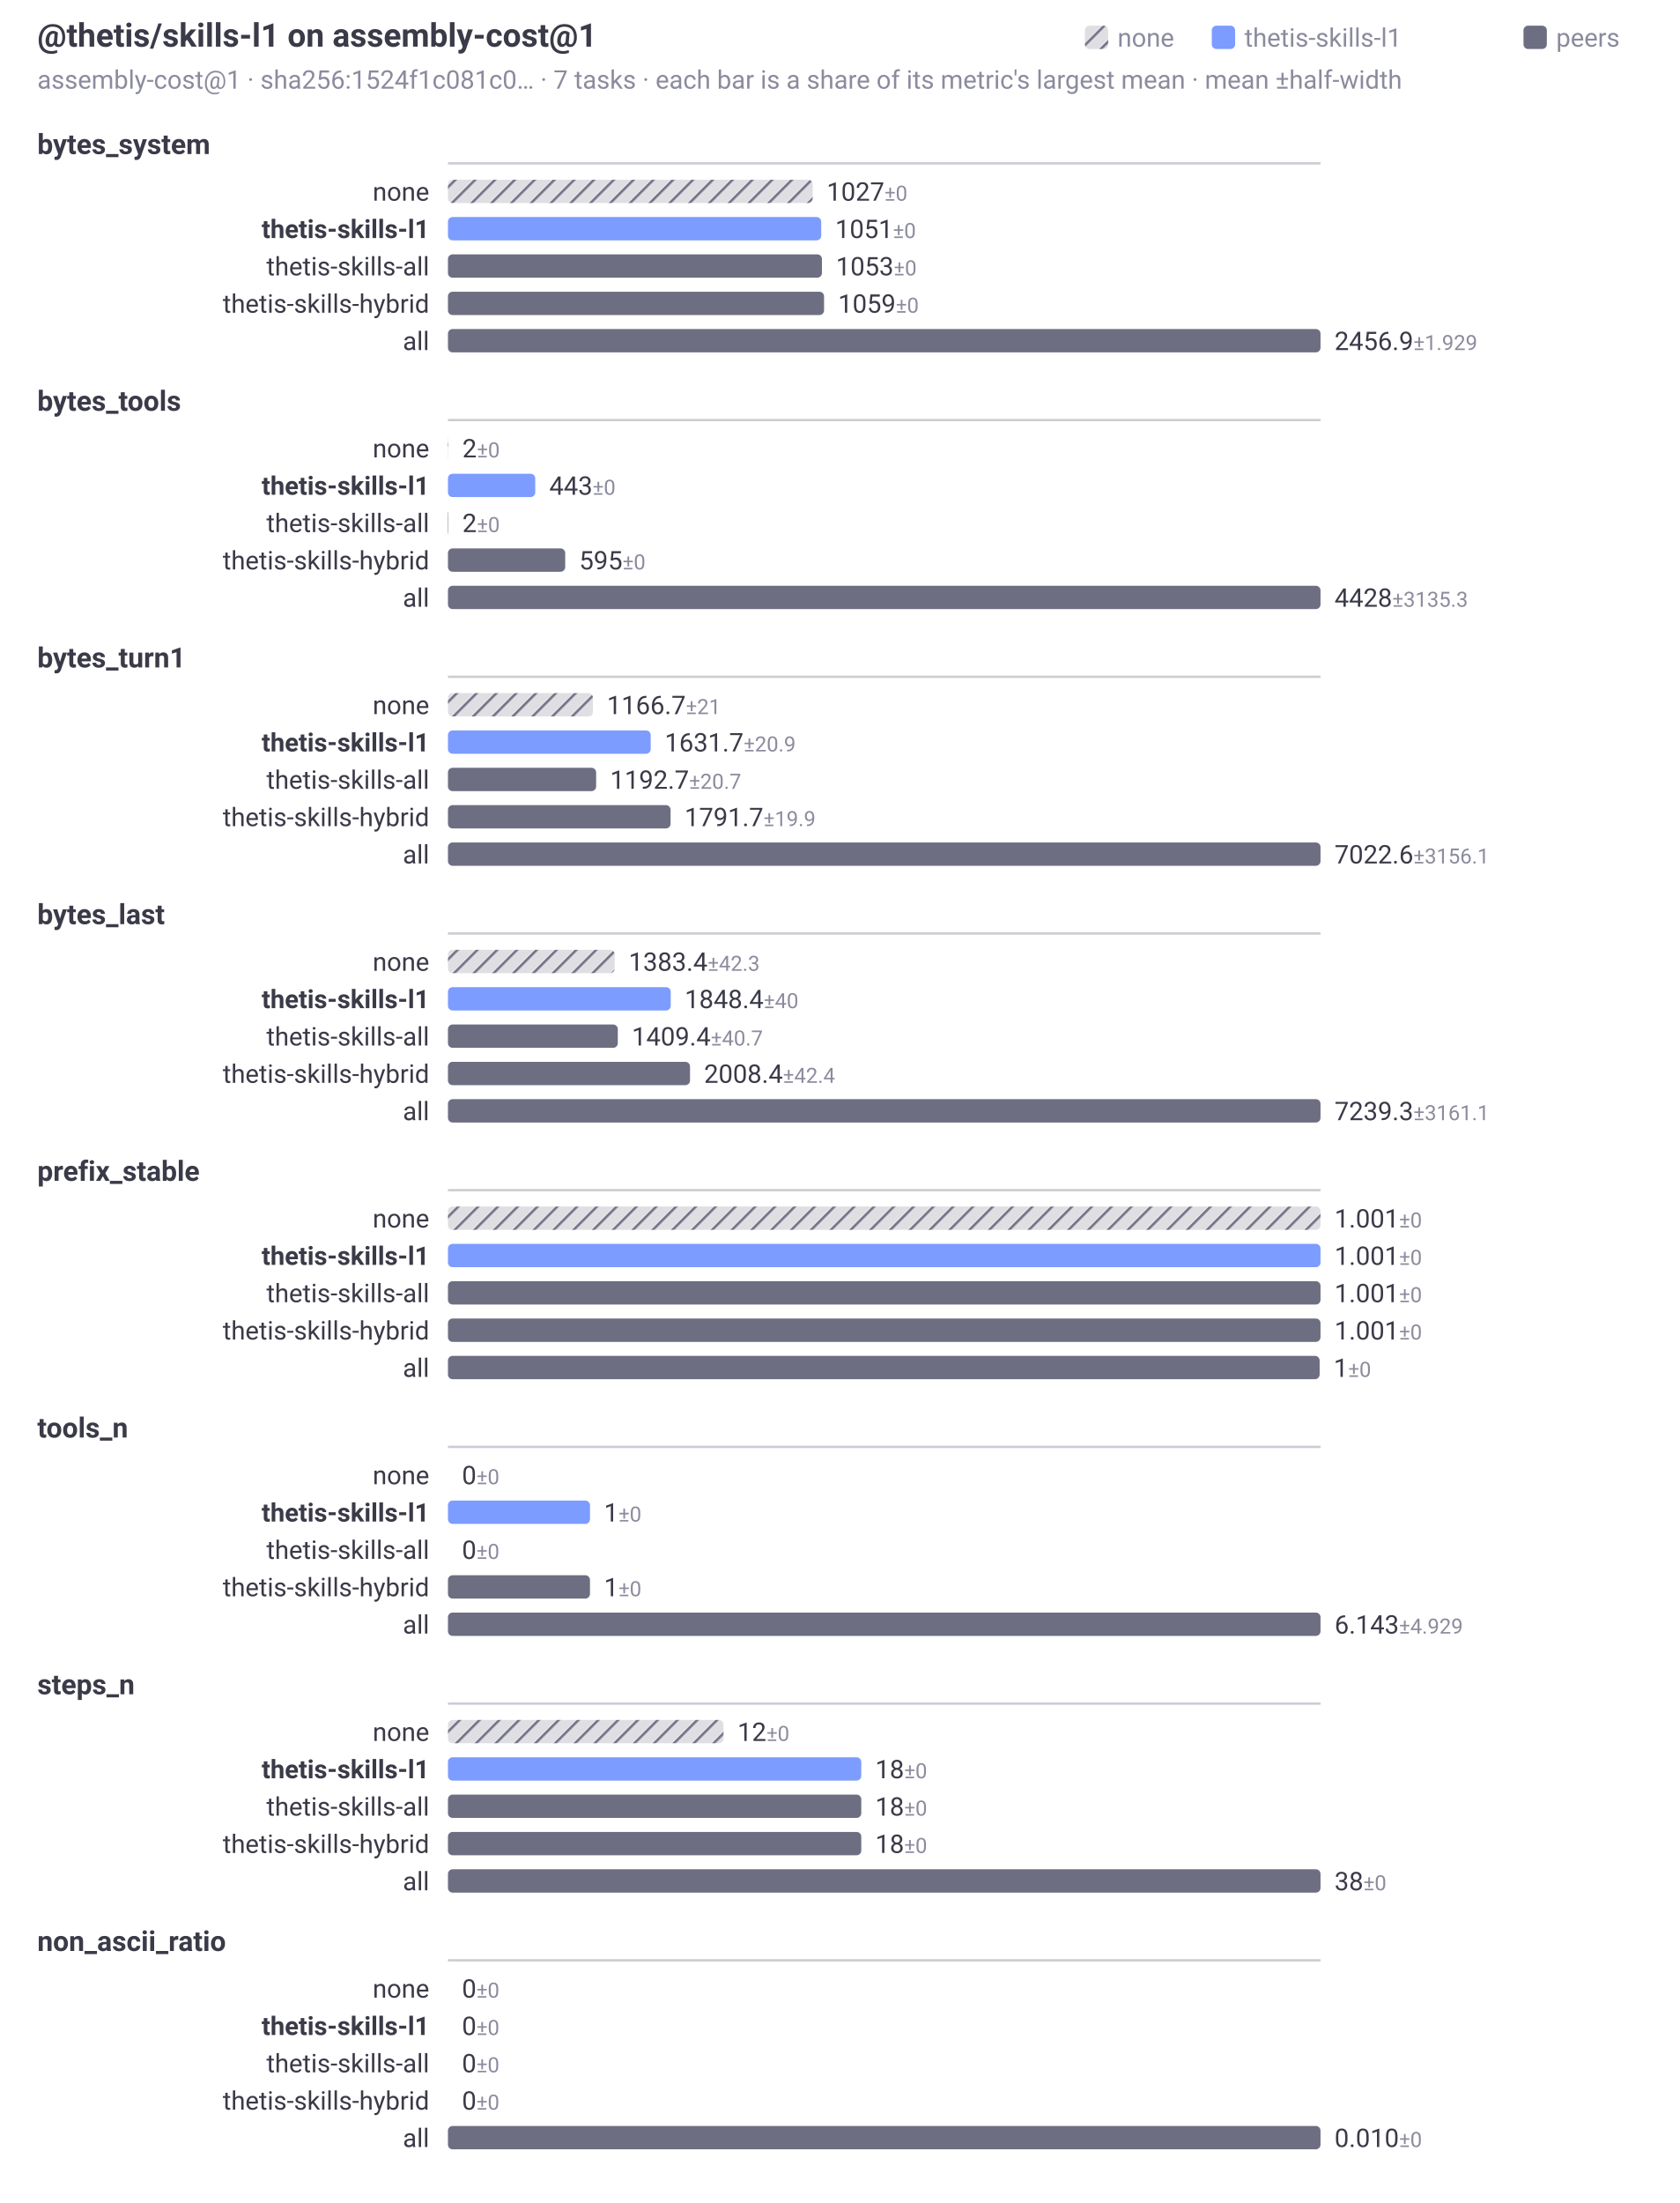
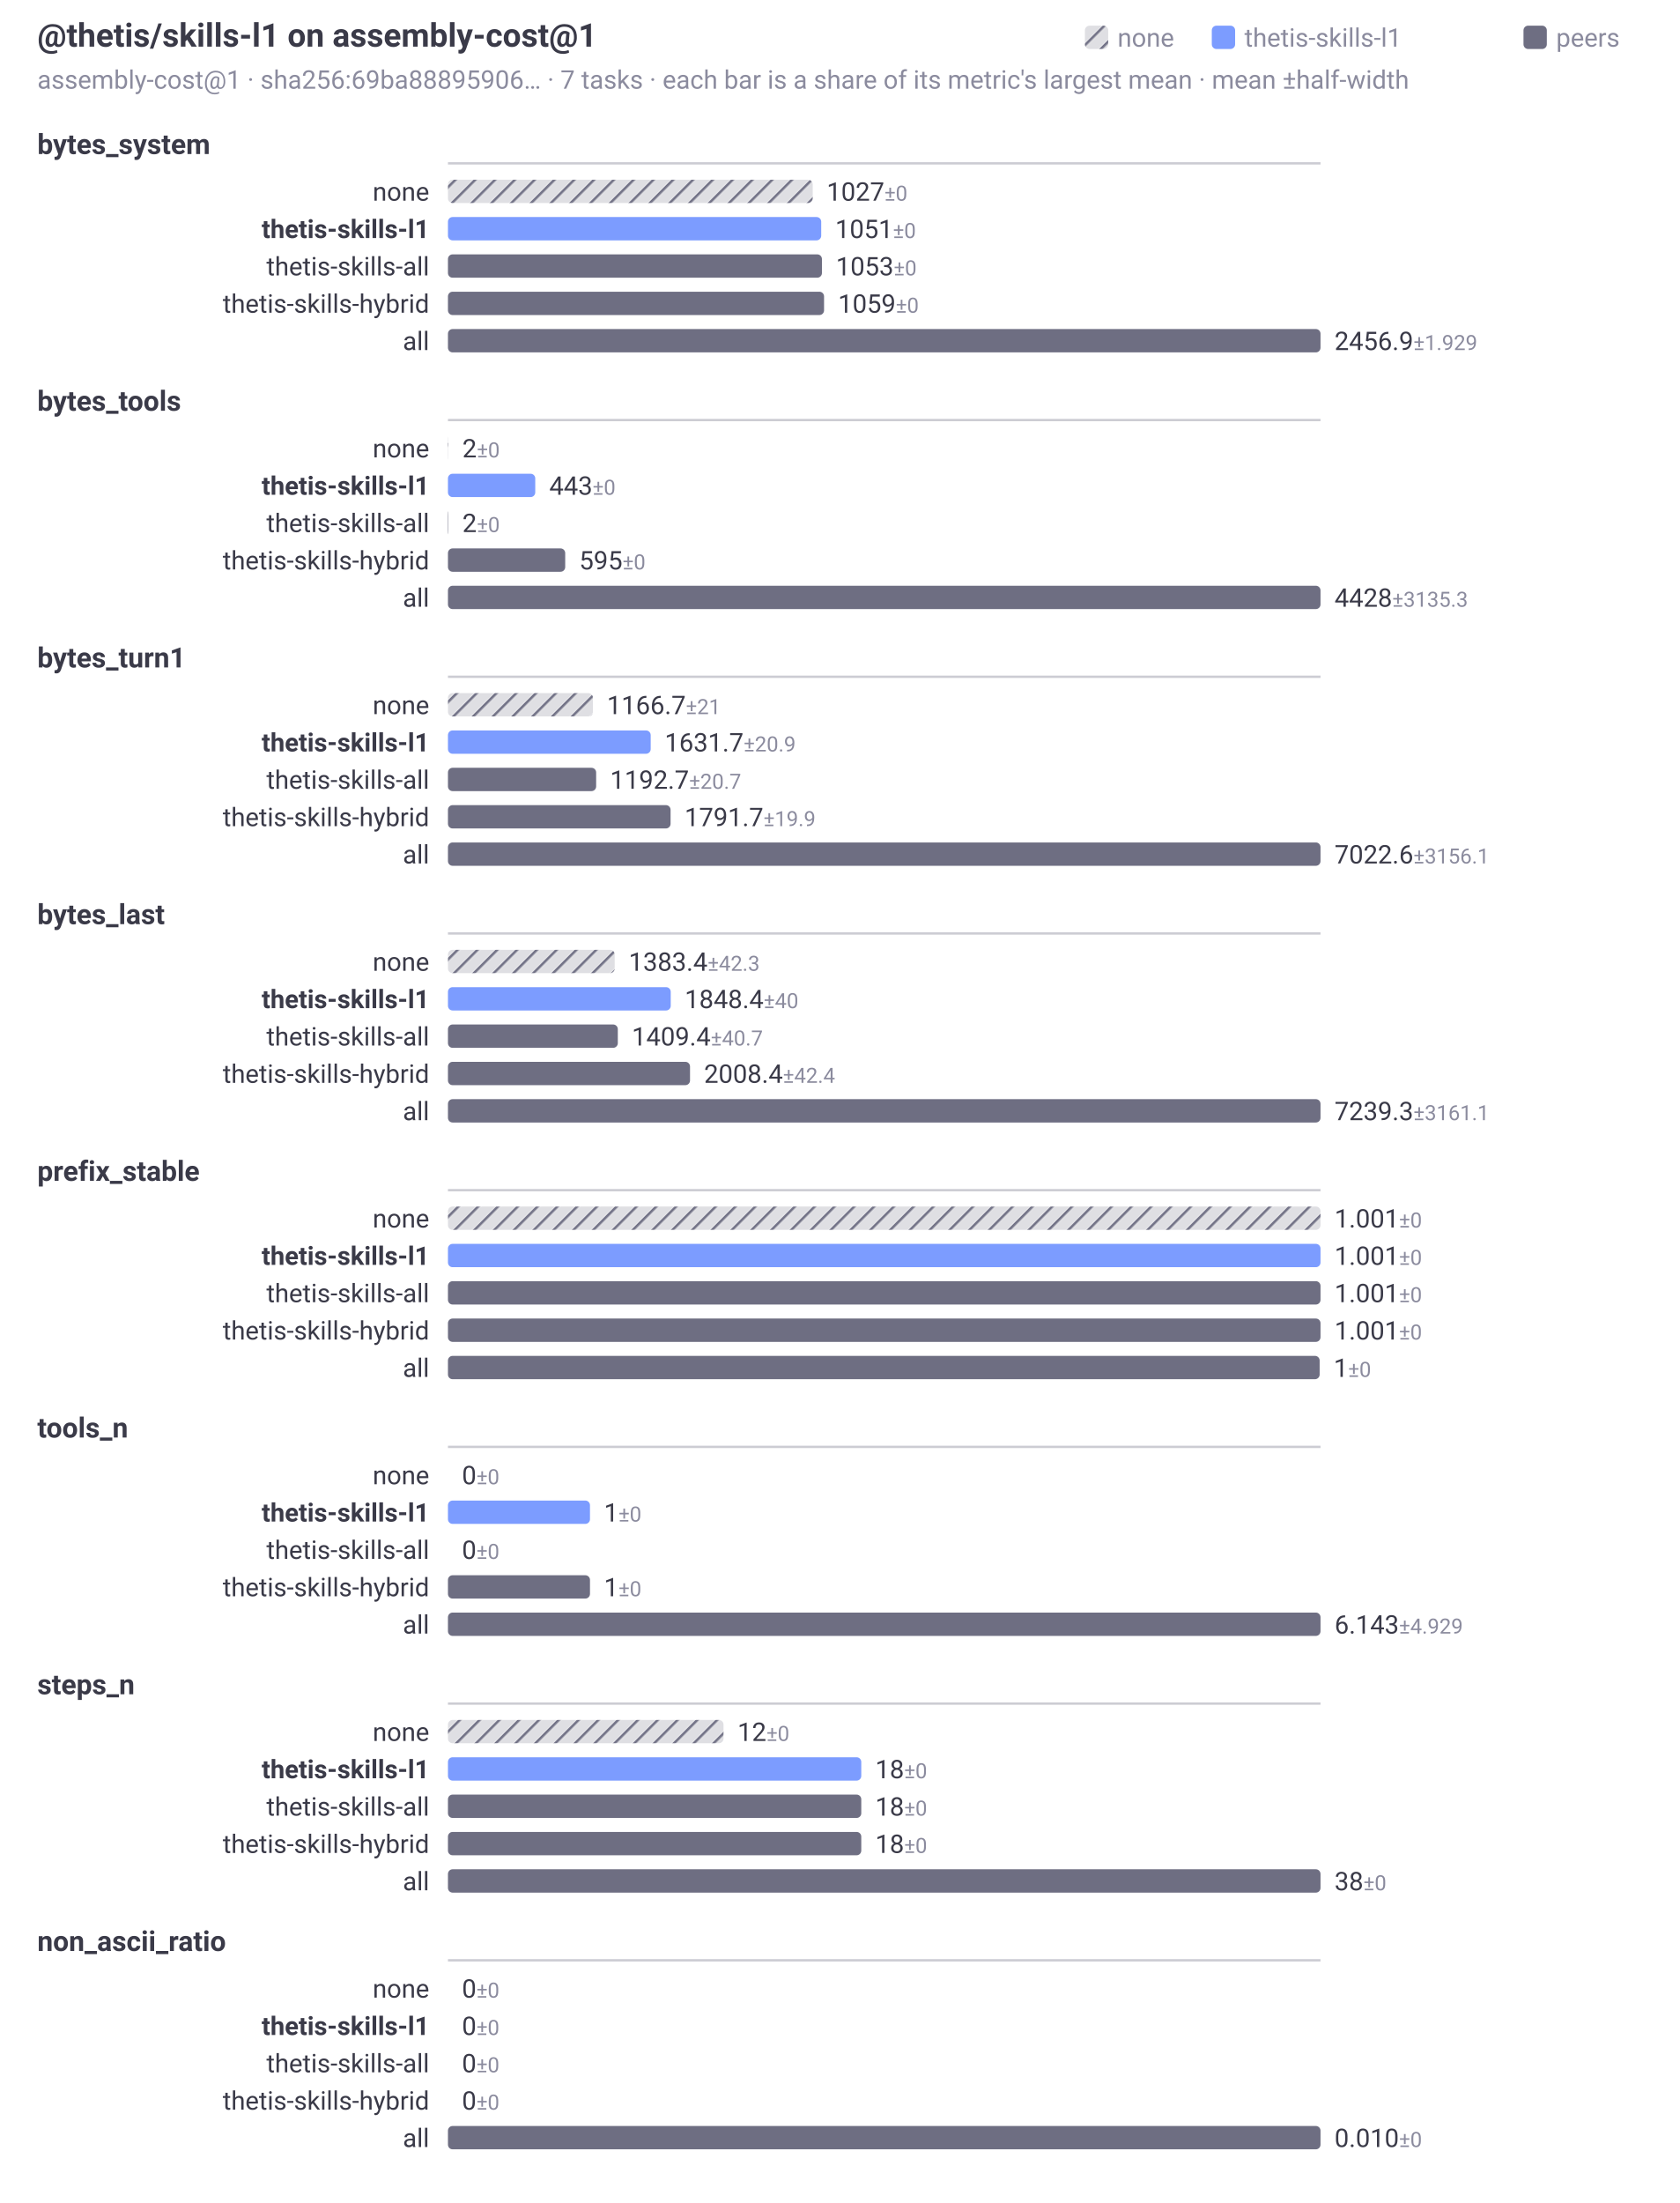
<svg xmlns="http://www.w3.org/2000/svg" width="720" height="944" viewBox="0 0 720 944" role="img" aria-labelledby="t d" font-family="system-ui, -apple-system, Segoe UI, Roboto, sans-serif">
  <style>.t{fill:#3a3a48}.f{fill:#8b8b9e}@media (prefers-color-scheme:dark){.t{fill:#d2d2dc}.f{fill:#9a9aae}}</style>
  <defs>
    <pattern id="hatch" width="6" height="6" patternUnits="userSpaceOnUse" patternTransform="rotate(45)">
      <rect width="6" height="6" fill="#6e6e82" fill-opacity="0.22" />
      <line x1="0" y1="0" x2="0" y2="6" stroke="#6e6e82" stroke-width="2" />
    </pattern>
  </defs>
  <text class="t" x="16" y="20" font-size="14" font-weight="600">@thetis/skills-l1 on assembly-cost@1</text>
-   <text class="f" x="16" y="38" font-size="11">assembly-cost@1 · sha256:1524f1c081c0… · 7 tasks · each bar is a share of its metric's largest mean · mean ±half-width</text>
+   <text class="f" x="16" y="38" font-size="11">assembly-cost@1 · sha256:69ba88895906… · 7 tasks · each bar is a share of its metric's largest mean · mean ±half-width</text>
  <rect x="653" y="11" width="10" height="10" rx="2" fill="#6e6e82" />
  <text class="f" x="667" y="20" font-size="11">peers</text>
  <rect x="519.4" y="11" width="10" height="10" rx="2" fill="#7c9cff" />
  <text class="f" x="533.4" y="20" font-size="11">thetis-skills-l1</text>
  <rect x="465" y="11" width="10" height="10" rx="2" fill="url(#hatch)" />
  <text class="f" x="479" y="20" font-size="11">none</text>
  <text class="t" x="16" y="66" font-size="12" font-weight="600">bytes_system</text>
  <line x1="192" y1="70" x2="566" y2="70" stroke="#6e6e82" stroke-opacity="0.35" stroke-width="1" />
  <text class="t" x="184" y="86" font-size="11" text-anchor="end">none</text>
  <rect x="192" y="77" width="156.34" height="10" rx="2" fill="url(#hatch)" />
  <text class="t" x="354.34" y="86" font-size="11">1027<tspan class="f" font-size="9"> ±0</tspan>
  </text>
  <text class="t" x="184" y="102" font-size="11" text-anchor="end" font-weight="600">thetis-skills-l1</text>
  <rect x="192" y="93" width="159.99" height="10" rx="2" fill="#7c9cff" />
  <text class="t" x="357.99" y="102" font-size="11">1051<tspan class="f" font-size="9"> ±0</tspan>
  </text>
  <text class="t" x="184" y="118" font-size="11" text-anchor="end">thetis-skills-all</text>
  <rect x="192" y="109" width="160.3" height="10" rx="2" fill="#6e6e82" />
  <text class="t" x="358.3" y="118" font-size="11">1053<tspan class="f" font-size="9"> ±0</tspan>
  </text>
  <text class="t" x="184" y="134" font-size="11" text-anchor="end">thetis-skills-hybrid</text>
  <rect x="192" y="125" width="161.21" height="10" rx="2" fill="#6e6e82" />
  <text class="t" x="359.21" y="134" font-size="11">1059<tspan class="f" font-size="9"> ±0</tspan>
  </text>
  <text class="t" x="184" y="150" font-size="11" text-anchor="end">all</text>
  <rect x="192" y="141" width="374" height="10" rx="2" fill="#6e6e82" />
  <text class="t" x="572" y="150" font-size="11">2456.9<tspan class="f" font-size="9"> ±1.929</tspan>
  </text>
  <text class="t" x="16" y="176" font-size="12" font-weight="600">bytes_tools</text>
  <line x1="192" y1="180" x2="566" y2="180" stroke="#6e6e82" stroke-opacity="0.35" stroke-width="1" />
  <text class="t" x="184" y="196" font-size="11" text-anchor="end">none</text>
  <rect x="192" y="187" width="0.17" height="10" rx="2" fill="url(#hatch)" />
  <text class="t" x="198.17" y="196" font-size="11">2<tspan class="f" font-size="9"> ±0</tspan>
  </text>
  <text class="t" x="184" y="212" font-size="11" text-anchor="end" font-weight="600">thetis-skills-l1</text>
  <rect x="192" y="203" width="37.42" height="10" rx="2" fill="#7c9cff" />
  <text class="t" x="235.42" y="212" font-size="11">443<tspan class="f" font-size="9"> ±0</tspan>
  </text>
  <text class="t" x="184" y="228" font-size="11" text-anchor="end">thetis-skills-all</text>
  <rect x="192" y="219" width="0.17" height="10" rx="2" fill="#6e6e82" />
  <text class="t" x="198.17" y="228" font-size="11">2<tspan class="f" font-size="9"> ±0</tspan>
  </text>
  <text class="t" x="184" y="244" font-size="11" text-anchor="end">thetis-skills-hybrid</text>
  <rect x="192" y="235" width="50.26" height="10" rx="2" fill="#6e6e82" />
  <text class="t" x="248.26" y="244" font-size="11">595<tspan class="f" font-size="9"> ±0</tspan>
  </text>
  <text class="t" x="184" y="260" font-size="11" text-anchor="end">all</text>
  <rect x="192" y="251" width="374" height="10" rx="2" fill="#6e6e82" />
  <text class="t" x="572" y="260" font-size="11">4428<tspan class="f" font-size="9"> ±3135.3</tspan>
  </text>
  <text class="t" x="16" y="286" font-size="12" font-weight="600">bytes_turn1</text>
  <line x1="192" y1="290" x2="566" y2="290" stroke="#6e6e82" stroke-opacity="0.35" stroke-width="1" />
  <text class="t" x="184" y="306" font-size="11" text-anchor="end">none</text>
  <rect x="192" y="297" width="62.14" height="10" rx="2" fill="url(#hatch)" />
  <text class="t" x="260.14" y="306" font-size="11">1166.7<tspan class="f" font-size="9"> ±21</tspan>
  </text>
  <text class="t" x="184" y="322" font-size="11" text-anchor="end" font-weight="600">thetis-skills-l1</text>
  <rect x="192" y="313" width="86.9" height="10" rx="2" fill="#7c9cff" />
  <text class="t" x="284.9" y="322" font-size="11">1631.7<tspan class="f" font-size="9"> ±20.9</tspan>
  </text>
  <text class="t" x="184" y="338" font-size="11" text-anchor="end">thetis-skills-all</text>
  <rect x="192" y="329" width="63.52" height="10" rx="2" fill="#6e6e82" />
  <text class="t" x="261.52" y="338" font-size="11">1192.7<tspan class="f" font-size="9"> ±20.7</tspan>
  </text>
  <text class="t" x="184" y="354" font-size="11" text-anchor="end">thetis-skills-hybrid</text>
  <rect x="192" y="345" width="95.42" height="10" rx="2" fill="#6e6e82" />
  <text class="t" x="293.42" y="354" font-size="11">1791.7<tspan class="f" font-size="9"> ±19.9</tspan>
  </text>
  <text class="t" x="184" y="370" font-size="11" text-anchor="end">all</text>
  <rect x="192" y="361" width="374" height="10" rx="2" fill="#6e6e82" />
  <text class="t" x="572" y="370" font-size="11">7022.6<tspan class="f" font-size="9"> ±3156.1</tspan>
  </text>
  <text class="t" x="16" y="396" font-size="12" font-weight="600">bytes_last</text>
  <line x1="192" y1="400" x2="566" y2="400" stroke="#6e6e82" stroke-opacity="0.35" stroke-width="1" />
  <text class="t" x="184" y="416" font-size="11" text-anchor="end">none</text>
  <rect x="192" y="407" width="71.47" height="10" rx="2" fill="url(#hatch)" />
  <text class="t" x="269.47" y="416" font-size="11">1383.4<tspan class="f" font-size="9"> ±42.3</tspan>
  </text>
  <text class="t" x="184" y="432" font-size="11" text-anchor="end" font-weight="600">thetis-skills-l1</text>
  <rect x="192" y="423" width="95.49" height="10" rx="2" fill="#7c9cff" />
  <text class="t" x="293.49" y="432" font-size="11">1848.4<tspan class="f" font-size="9"> ±40</tspan>
  </text>
  <text class="t" x="184" y="448" font-size="11" text-anchor="end">thetis-skills-all</text>
  <rect x="192" y="439" width="72.81" height="10" rx="2" fill="#6e6e82" />
  <text class="t" x="270.81" y="448" font-size="11">1409.4<tspan class="f" font-size="9"> ±40.7</tspan>
  </text>
  <text class="t" x="184" y="464" font-size="11" text-anchor="end">thetis-skills-hybrid</text>
  <rect x="192" y="455" width="103.76" height="10" rx="2" fill="#6e6e82" />
  <text class="t" x="301.76" y="464" font-size="11">2008.4<tspan class="f" font-size="9"> ±42.4</tspan>
  </text>
  <text class="t" x="184" y="480" font-size="11" text-anchor="end">all</text>
  <rect x="192" y="471" width="374" height="10" rx="2" fill="#6e6e82" />
  <text class="t" x="572" y="480" font-size="11">7239.3<tspan class="f" font-size="9"> ±3161.1</tspan>
  </text>
  <text class="t" x="16" y="506" font-size="12" font-weight="600">prefix_stable</text>
  <line x1="192" y1="510" x2="566" y2="510" stroke="#6e6e82" stroke-opacity="0.35" stroke-width="1" />
  <text class="t" x="184" y="526" font-size="11" text-anchor="end">none</text>
  <rect x="192" y="517" width="374" height="10" rx="2" fill="url(#hatch)" />
  <text class="t" x="572" y="526" font-size="11">1.001<tspan class="f" font-size="9"> ±0</tspan>
  </text>
  <text class="t" x="184" y="542" font-size="11" text-anchor="end" font-weight="600">thetis-skills-l1</text>
  <rect x="192" y="533" width="374" height="10" rx="2" fill="#7c9cff" />
  <text class="t" x="572" y="542" font-size="11">1.001<tspan class="f" font-size="9"> ±0</tspan>
  </text>
  <text class="t" x="184" y="558" font-size="11" text-anchor="end">thetis-skills-all</text>
  <rect x="192" y="549" width="374" height="10" rx="2" fill="#6e6e82" />
  <text class="t" x="572" y="558" font-size="11">1.001<tspan class="f" font-size="9"> ±0</tspan>
  </text>
  <text class="t" x="184" y="574" font-size="11" text-anchor="end">thetis-skills-hybrid</text>
  <rect x="192" y="565" width="374" height="10" rx="2" fill="#6e6e82" />
  <text class="t" x="572" y="574" font-size="11">1.001<tspan class="f" font-size="9"> ±0</tspan>
  </text>
  <text class="t" x="184" y="590" font-size="11" text-anchor="end">all</text>
  <rect x="192" y="581" width="373.63" height="10" rx="2" fill="#6e6e82" />
  <text class="t" x="571.63" y="590" font-size="11">1<tspan class="f" font-size="9"> ±0</tspan>
  </text>
  <text class="t" x="16" y="616" font-size="12" font-weight="600">tools_n</text>
  <line x1="192" y1="620" x2="566" y2="620" stroke="#6e6e82" stroke-opacity="0.35" stroke-width="1" />
  <text class="t" x="184" y="636" font-size="11" text-anchor="end">none</text>
  <rect x="192" y="627" width="0" height="10" rx="2" fill="url(#hatch)" />
  <text class="t" x="198" y="636" font-size="11">0<tspan class="f" font-size="9"> ±0</tspan>
  </text>
  <text class="t" x="184" y="652" font-size="11" text-anchor="end" font-weight="600">thetis-skills-l1</text>
  <rect x="192" y="643" width="60.88" height="10" rx="2" fill="#7c9cff" />
  <text class="t" x="258.88" y="652" font-size="11">1<tspan class="f" font-size="9"> ±0</tspan>
  </text>
  <text class="t" x="184" y="668" font-size="11" text-anchor="end">thetis-skills-all</text>
  <rect x="192" y="659" width="0" height="10" rx="2" fill="#6e6e82" />
  <text class="t" x="198" y="668" font-size="11">0<tspan class="f" font-size="9"> ±0</tspan>
  </text>
  <text class="t" x="184" y="684" font-size="11" text-anchor="end">thetis-skills-hybrid</text>
  <rect x="192" y="675" width="60.88" height="10" rx="2" fill="#6e6e82" />
  <text class="t" x="258.88" y="684" font-size="11">1<tspan class="f" font-size="9"> ±0</tspan>
  </text>
  <text class="t" x="184" y="700" font-size="11" text-anchor="end">all</text>
  <rect x="192" y="691" width="374" height="10" rx="2" fill="#6e6e82" />
  <text class="t" x="572" y="700" font-size="11">6.143<tspan class="f" font-size="9"> ±4.929</tspan>
  </text>
  <text class="t" x="16" y="726" font-size="12" font-weight="600">steps_n</text>
  <line x1="192" y1="730" x2="566" y2="730" stroke="#6e6e82" stroke-opacity="0.35" stroke-width="1" />
  <text class="t" x="184" y="746" font-size="11" text-anchor="end">none</text>
  <rect x="192" y="737" width="118.11" height="10" rx="2" fill="url(#hatch)" />
  <text class="t" x="316.11" y="746" font-size="11">12<tspan class="f" font-size="9"> ±0</tspan>
  </text>
  <text class="t" x="184" y="762" font-size="11" text-anchor="end" font-weight="600">thetis-skills-l1</text>
  <rect x="192" y="753" width="177.16" height="10" rx="2" fill="#7c9cff" />
  <text class="t" x="375.16" y="762" font-size="11">18<tspan class="f" font-size="9"> ±0</tspan>
  </text>
  <text class="t" x="184" y="778" font-size="11" text-anchor="end">thetis-skills-all</text>
  <rect x="192" y="769" width="177.16" height="10" rx="2" fill="#6e6e82" />
  <text class="t" x="375.16" y="778" font-size="11">18<tspan class="f" font-size="9"> ±0</tspan>
  </text>
  <text class="t" x="184" y="794" font-size="11" text-anchor="end">thetis-skills-hybrid</text>
  <rect x="192" y="785" width="177.16" height="10" rx="2" fill="#6e6e82" />
  <text class="t" x="375.16" y="794" font-size="11">18<tspan class="f" font-size="9"> ±0</tspan>
  </text>
  <text class="t" x="184" y="810" font-size="11" text-anchor="end">all</text>
  <rect x="192" y="801" width="374" height="10" rx="2" fill="#6e6e82" />
  <text class="t" x="572" y="810" font-size="11">38<tspan class="f" font-size="9"> ±0</tspan>
  </text>
  <text class="t" x="16" y="836" font-size="12" font-weight="600">non_ascii_ratio</text>
  <line x1="192" y1="840" x2="566" y2="840" stroke="#6e6e82" stroke-opacity="0.35" stroke-width="1" />
  <text class="t" x="184" y="856" font-size="11" text-anchor="end">none</text>
  <rect x="192" y="847" width="0" height="10" rx="2" fill="url(#hatch)" />
  <text class="t" x="198" y="856" font-size="11">0<tspan class="f" font-size="9"> ±0</tspan>
  </text>
  <text class="t" x="184" y="872" font-size="11" text-anchor="end" font-weight="600">thetis-skills-l1</text>
  <rect x="192" y="863" width="0" height="10" rx="2" fill="#7c9cff" />
  <text class="t" x="198" y="872" font-size="11">0<tspan class="f" font-size="9"> ±0</tspan>
  </text>
  <text class="t" x="184" y="888" font-size="11" text-anchor="end">thetis-skills-all</text>
  <rect x="192" y="879" width="0" height="10" rx="2" fill="#6e6e82" />
  <text class="t" x="198" y="888" font-size="11">0<tspan class="f" font-size="9"> ±0</tspan>
  </text>
  <text class="t" x="184" y="904" font-size="11" text-anchor="end">thetis-skills-hybrid</text>
  <rect x="192" y="895" width="0" height="10" rx="2" fill="#6e6e82" />
  <text class="t" x="198" y="904" font-size="11">0<tspan class="f" font-size="9"> ±0</tspan>
  </text>
  <text class="t" x="184" y="920" font-size="11" text-anchor="end">all</text>
  <rect x="192" y="911" width="374" height="10" rx="2" fill="#6e6e82" />
  <text class="t" x="572" y="920" font-size="11">0.010<tspan class="f" font-size="9"> ±0</tspan>
  </text>
</svg>
